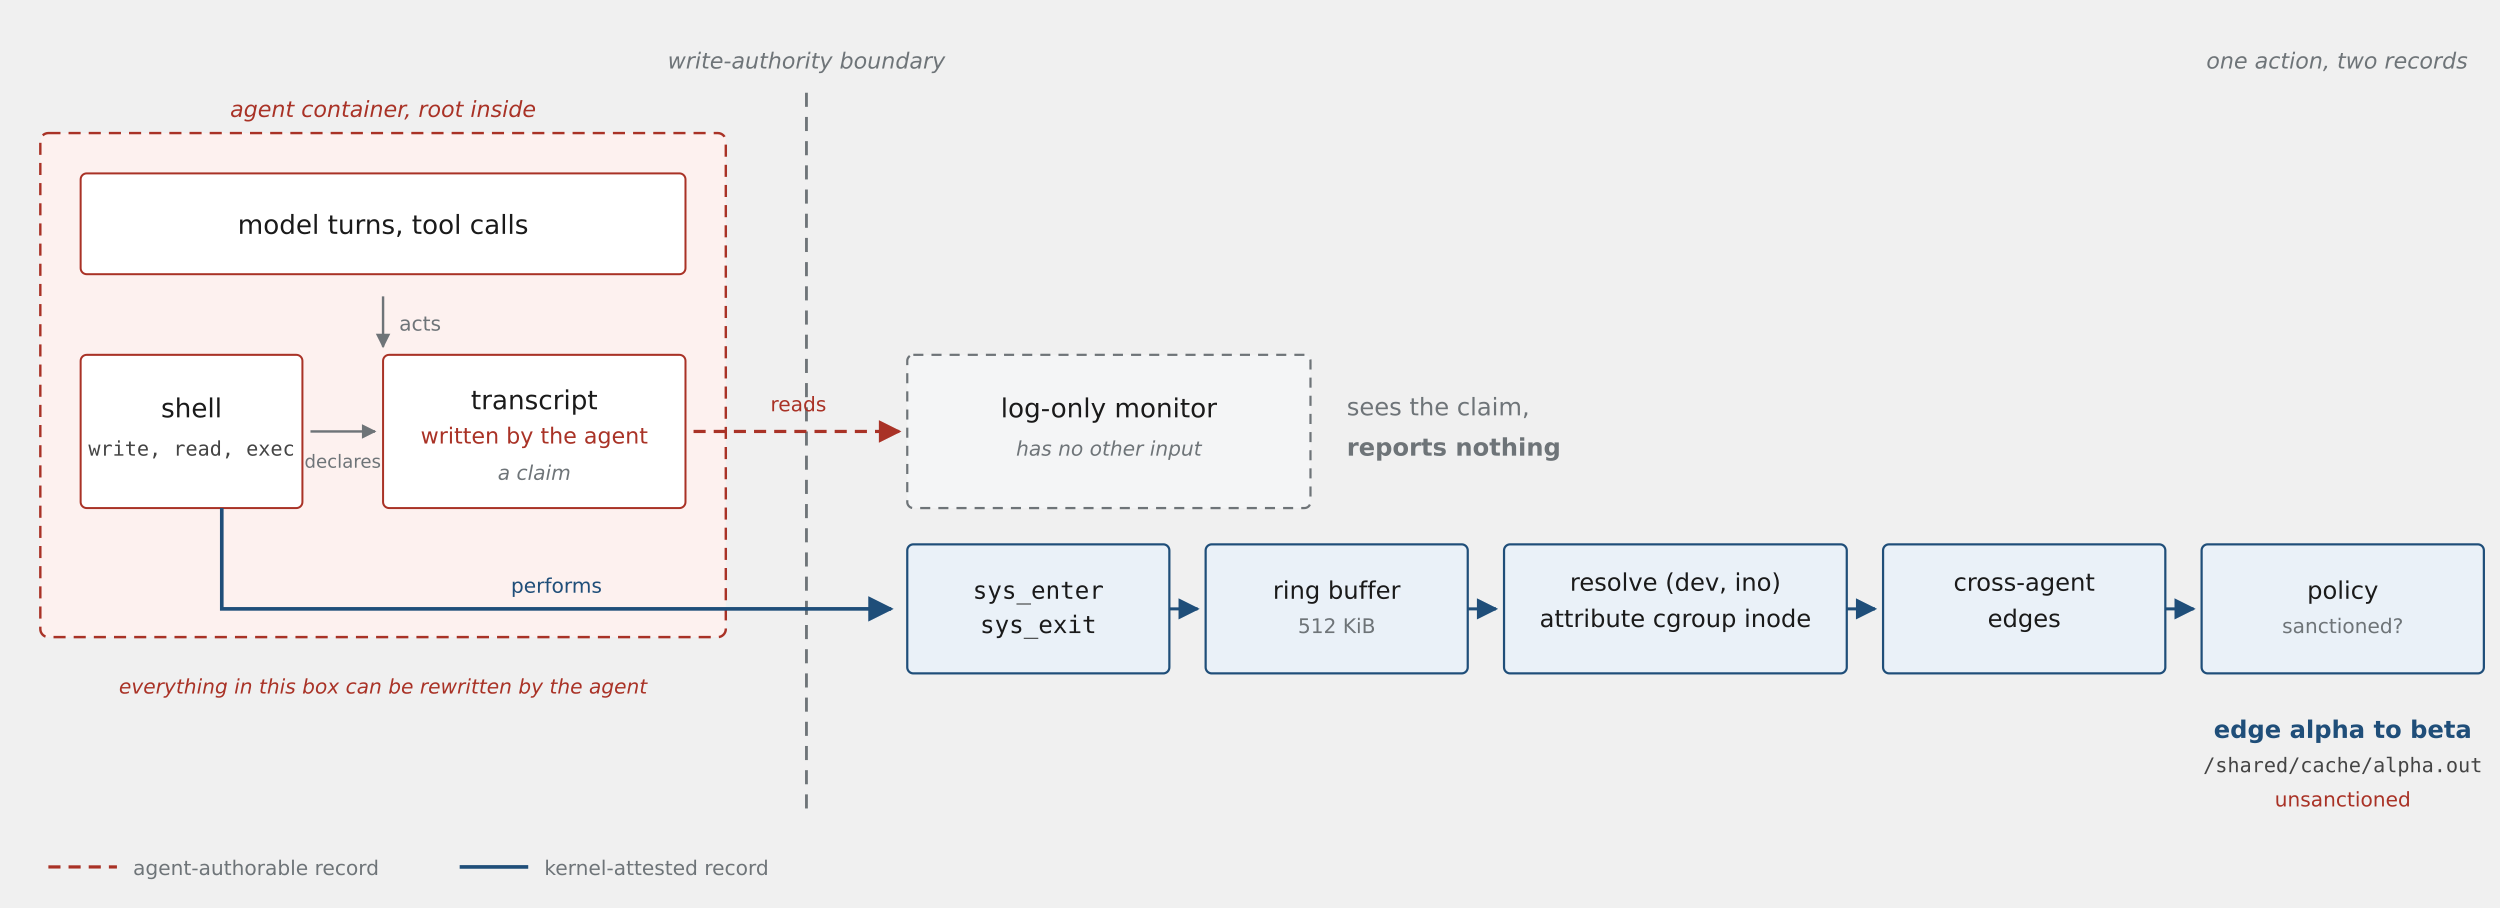
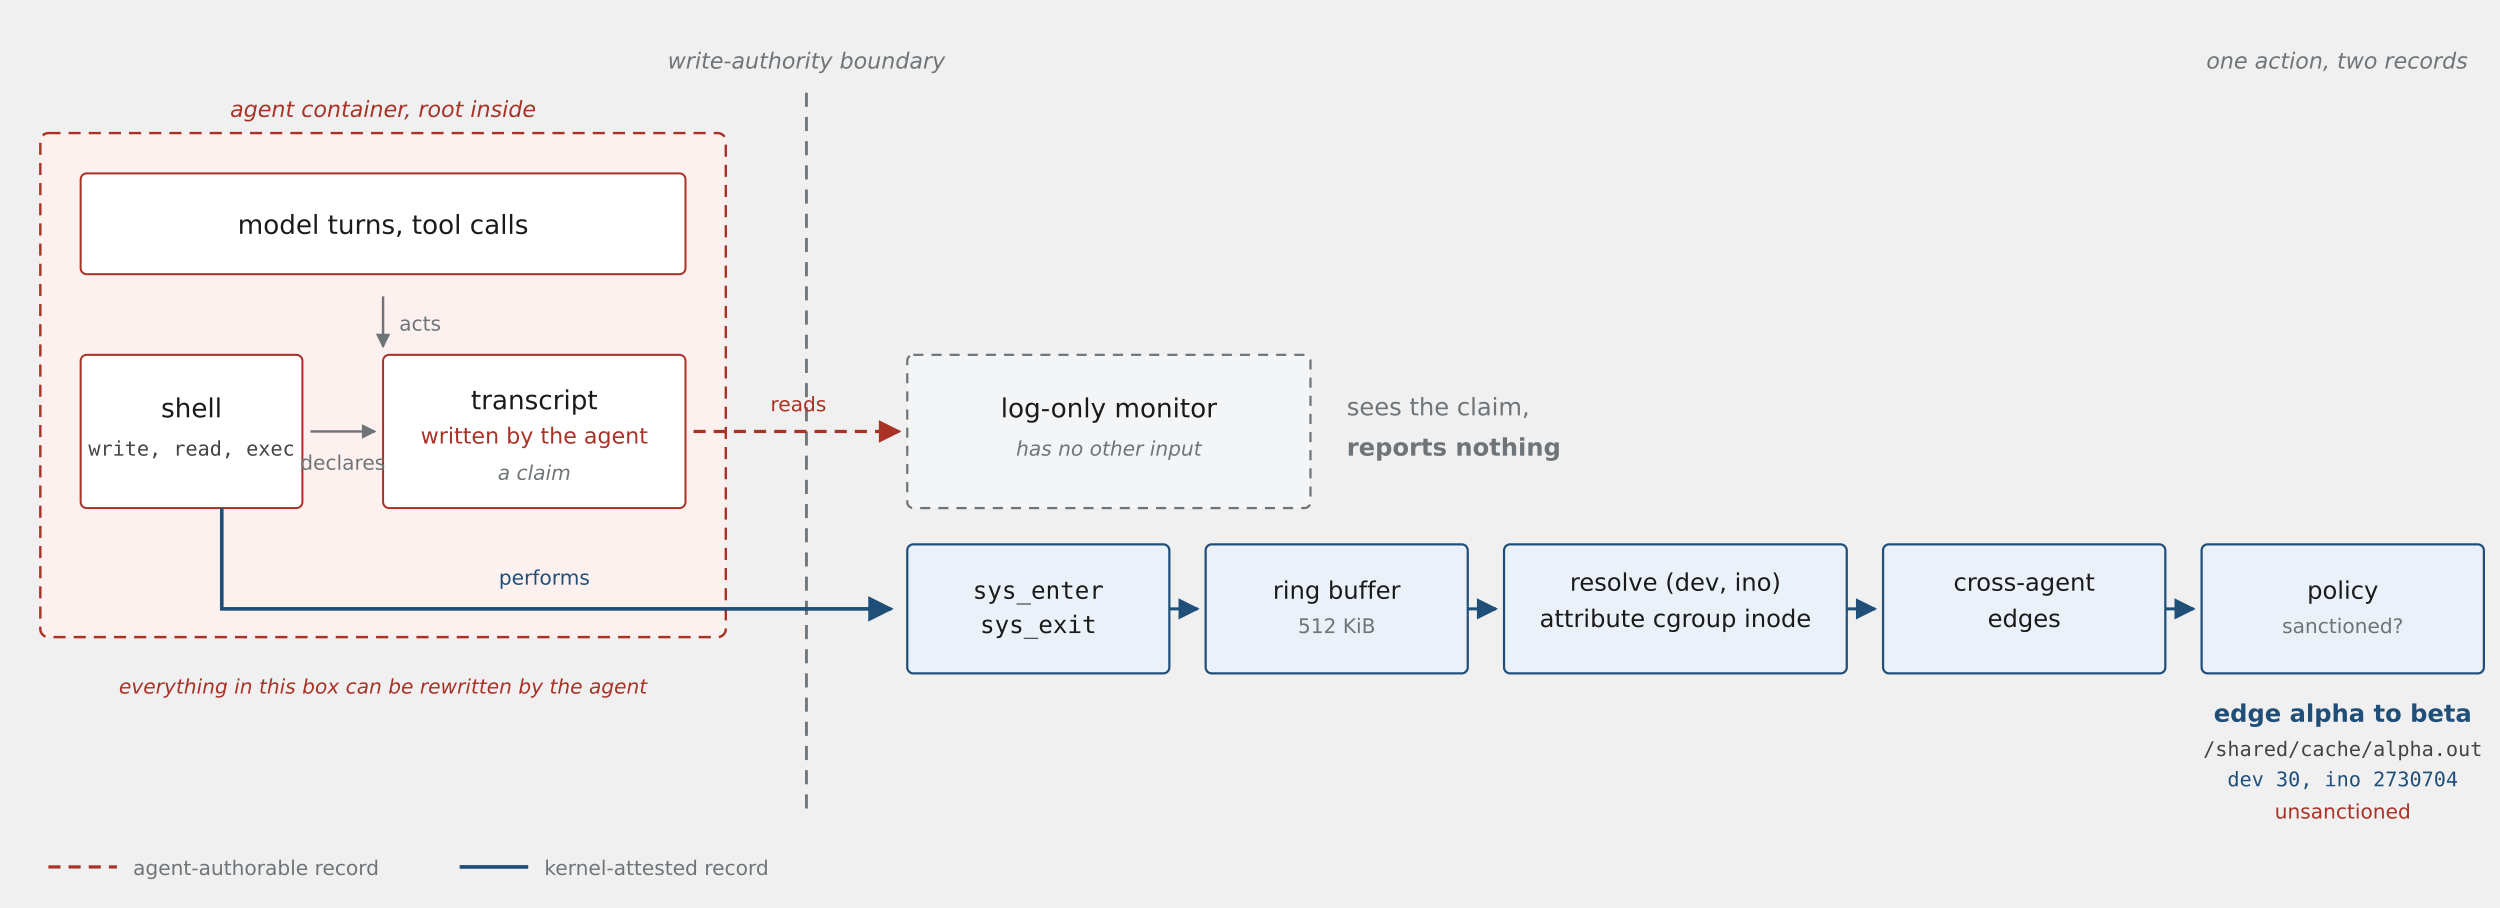
<svg xmlns="http://www.w3.org/2000/svg" viewBox="0 0 1240 450" width="1240" height="450" font-family="DejaVu Sans, Helvetica, Arial, sans-serif">
  <defs>
    <marker id="ar" viewBox="0 0 10 10" refX="9" refY="5" markerWidth="7" markerHeight="7" orient="auto-start-reverse">
      <path d="M 0 0 L 10 5 L 0 10 z" fill="#A93226" />
    </marker>
    <marker id="ab" viewBox="0 0 10 10" refX="9" refY="5" markerWidth="7" markerHeight="7" orient="auto-start-reverse">
      <path d="M 0 0 L 10 5 L 0 10 z" fill="#1F4E79" />
    </marker>
    <marker id="ag" viewBox="0 0 10 10" refX="9" refY="5" markerWidth="6" markerHeight="6" orient="auto-start-reverse">
      <path d="M 0 0 L 10 5 L 0 10 z" fill="#6E7478" />
    </marker>
  </defs>
  <text x="400" y="34" text-anchor="middle" font-size="11" font-style="italic" fill="#6E7478">write-authority boundary</text>
  <text x="1224" y="34" text-anchor="end" font-size="11" font-style="italic" fill="#6E7478">one action, two records</text>
  <line x1="400" y1="46" x2="400" y2="404" stroke="#6E7478" stroke-width="1.4" stroke-dasharray="7 5" />
  <rect x="20" y="66" width="340" height="250" rx="4" fill="#FDF1EF" stroke="#A93226" stroke-width="1.2" stroke-dasharray="6 4" />
  <text x="190" y="58" text-anchor="middle" font-size="11" font-style="italic" fill="#A93226">agent container, root inside</text>
  <rect x="40" y="86" width="300" height="50" rx="3" fill="#FFFFFF" stroke="#A93226" stroke-width="1" />
  <text x="190" y="116" text-anchor="middle" font-size="13" fill="#1A1A1A">model turns, tool calls</text>
  <rect x="40" y="176" width="110" height="76" rx="3" fill="#FFFFFF" stroke="#A93226" stroke-width="1" />
  <text x="95" y="207" text-anchor="middle" font-size="13" fill="#1A1A1A">shell</text>
  <text x="95" y="226" text-anchor="middle" font-size="10" font-family="DejaVu Sans Mono, monospace" fill="#444444">write, read, exec</text>
  <rect x="190" y="176" width="150" height="76" rx="3" fill="#FFFFFF" stroke="#A93226" stroke-width="1" />
  <text x="265" y="203" text-anchor="middle" font-size="13" fill="#1A1A1A">transcript</text>
  <text x="265" y="220" text-anchor="middle" font-size="11" fill="#A93226">written by the agent</text>
  <text x="265" y="238" text-anchor="middle" font-size="10" font-style="italic" fill="#6E7478">a claim</text>
  <line x1="190" y1="147" x2="190" y2="172" stroke="#6E7478" stroke-width="1.2" marker-end="url(#ag)" />
  <text x="198" y="164" font-size="10" fill="#6E7478">acts</text>
  <line x1="154" y1="214" x2="186" y2="214" stroke="#6E7478" stroke-width="1.2" marker-end="url(#ag)" />
-   <text x="170" y="232" text-anchor="middle" font-size="9" fill="#6E7478">declares</text>
+   <text x="170" y="233" text-anchor="middle" font-size="10" fill="#6E7478">declares</text>
  <text x="190" y="344" text-anchor="middle" font-size="10" font-style="italic" fill="#A93226">everything in this box can be rewritten by the agent</text>
  <line x1="344" y1="214" x2="446" y2="214" stroke="#A93226" stroke-width="1.6" stroke-dasharray="6 4" marker-end="url(#ar)" />
  <text x="396" y="204" text-anchor="middle" font-size="10" fill="#A93226">reads</text>
  <rect x="450" y="176" width="200" height="76" rx="3" fill="#F4F5F6" stroke="#6E7478" stroke-width="1.1" stroke-dasharray="5 4" />
  <text x="550" y="207" text-anchor="middle" font-size="13" fill="#1A1A1A">log-only monitor</text>
  <text x="550" y="226" text-anchor="middle" font-size="10" font-style="italic" fill="#6E7478">has no other input</text>
  <text x="668" y="206" font-size="12" fill="#6E7478">sees the claim,</text>
  <text x="668" y="226" font-size="12" font-weight="bold" fill="#6E7478">reports nothing</text>
  <path d="M 110 252 L 110 302 L 442 302" fill="none" stroke="#1F4E79" stroke-width="1.8" marker-end="url(#ab)" />
-   <text x="276" y="294" text-anchor="middle" font-size="10" fill="#1F4E79">performs</text>
+   <text x="270" y="290" text-anchor="middle" font-size="10" fill="#1F4E79">performs</text>
  <rect x="450" y="270" width="130" height="64" rx="3" fill="#EAF1F8" stroke="#1F4E79" stroke-width="1.1" />
  <text x="515" y="297" text-anchor="middle" font-size="12" font-family="DejaVu Sans Mono, monospace" fill="#1A1A1A">sys_enter</text>
  <text x="515" y="314" text-anchor="middle" font-size="12" font-family="DejaVu Sans Mono, monospace" fill="#1A1A1A">sys_exit</text>
  <rect x="598" y="270" width="130" height="64" rx="3" fill="#EAF1F8" stroke="#1F4E79" stroke-width="1.1" />
  <text x="663" y="297" text-anchor="middle" font-size="12" fill="#1A1A1A">ring buffer</text>
  <text x="663" y="314" text-anchor="middle" font-size="10" fill="#6E7478">512 KiB</text>
  <rect x="746" y="270" width="170" height="64" rx="3" fill="#EAF1F8" stroke="#1F4E79" stroke-width="1.1" />
  <text x="831" y="293" text-anchor="middle" font-size="12" fill="#1A1A1A">resolve (dev, ino)</text>
  <text x="831" y="311" text-anchor="middle" font-size="12" fill="#1A1A1A">attribute cgroup inode</text>
  <rect x="934" y="270" width="140" height="64" rx="3" fill="#EAF1F8" stroke="#1F4E79" stroke-width="1.1" />
  <text x="1004" y="293" text-anchor="middle" font-size="12" fill="#1A1A1A">cross-agent</text>
  <text x="1004" y="311" text-anchor="middle" font-size="12" fill="#1A1A1A">edges</text>
  <rect x="1092" y="270" width="140" height="64" rx="3" fill="#EAF1F8" stroke="#1F4E79" stroke-width="1.1" />
  <text x="1162" y="297" text-anchor="middle" font-size="12" fill="#1A1A1A">policy</text>
  <text x="1162" y="314" text-anchor="middle" font-size="10" fill="#6E7478">sanctioned?</text>
  <line x1="580" y1="302" x2="594" y2="302" stroke="#1F4E79" stroke-width="1.5" marker-end="url(#ab)" />
  <line x1="728" y1="302" x2="742" y2="302" stroke="#1F4E79" stroke-width="1.5" marker-end="url(#ab)" />
  <line x1="916" y1="302" x2="930" y2="302" stroke="#1F4E79" stroke-width="1.5" marker-end="url(#ab)" />
  <line x1="1074" y1="302" x2="1088" y2="302" stroke="#1F4E79" stroke-width="1.5" marker-end="url(#ab)" />
-   <text x="1162" y="366" text-anchor="middle" font-size="12" font-weight="bold" fill="#1F4E79">edge alpha to beta</text>
-   <text x="1162" y="383" text-anchor="middle" font-size="10" font-family="DejaVu Sans Mono, monospace" fill="#444444">/shared/cache/alpha.out</text>
-   <text x="1162" y="400" text-anchor="middle" font-size="10" fill="#A93226">unsanctioned</text>
+   <text x="1162" y="358" text-anchor="middle" font-size="12" font-weight="bold" fill="#1F4E79">edge alpha to beta</text>
+   <text x="1162" y="375" text-anchor="middle" font-size="10" font-family="DejaVu Sans Mono, monospace" fill="#444444">/shared/cache/alpha.out</text>
+   <text x="1162" y="390" text-anchor="middle" font-size="10" font-family="DejaVu Sans Mono, monospace" fill="#1F4E79">dev 30, ino 2730704</text>
+   <text x="1162" y="406" text-anchor="middle" font-size="10" fill="#A93226">unsanctioned</text>
  <line x1="24" y1="430" x2="58" y2="430" stroke="#A93226" stroke-width="1.6" stroke-dasharray="6 4" />
  <text x="66" y="434" font-size="10" fill="#6E7478">agent-authorable record</text>
  <line x1="228" y1="430" x2="262" y2="430" stroke="#1F4E79" stroke-width="1.8" />
  <text x="270" y="434" font-size="10" fill="#6E7478">kernel-attested record</text>
</svg>
